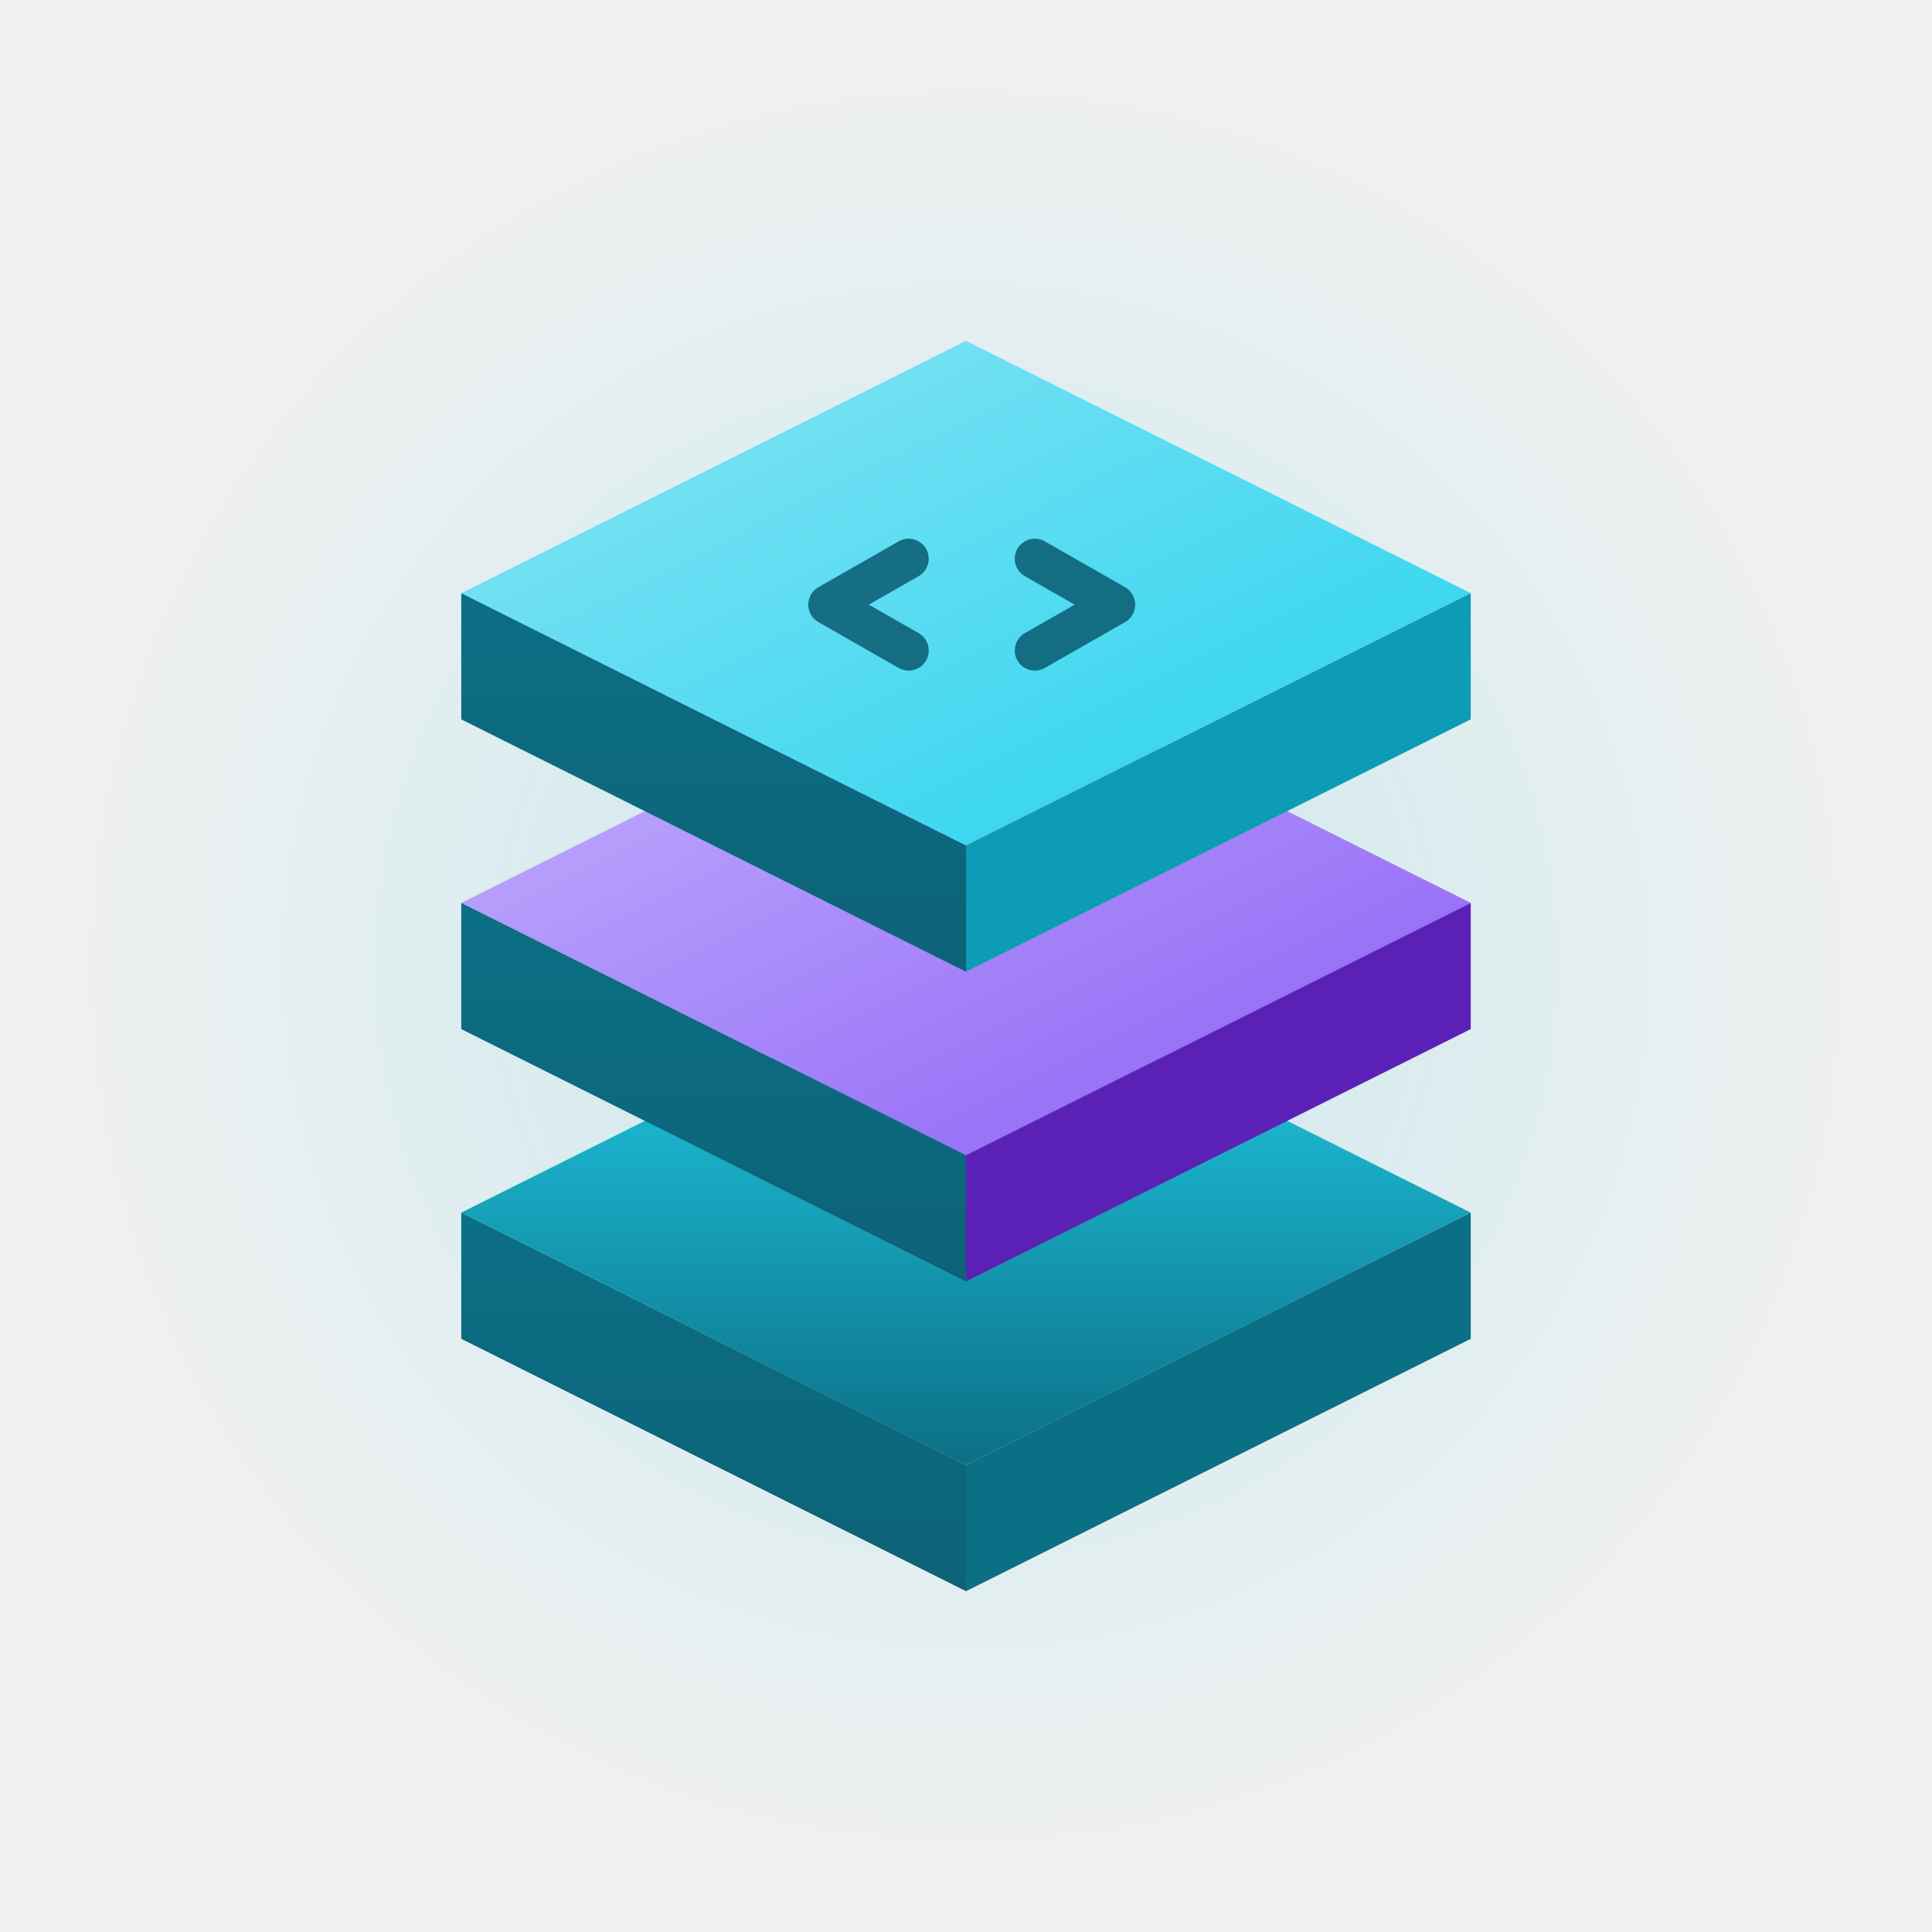
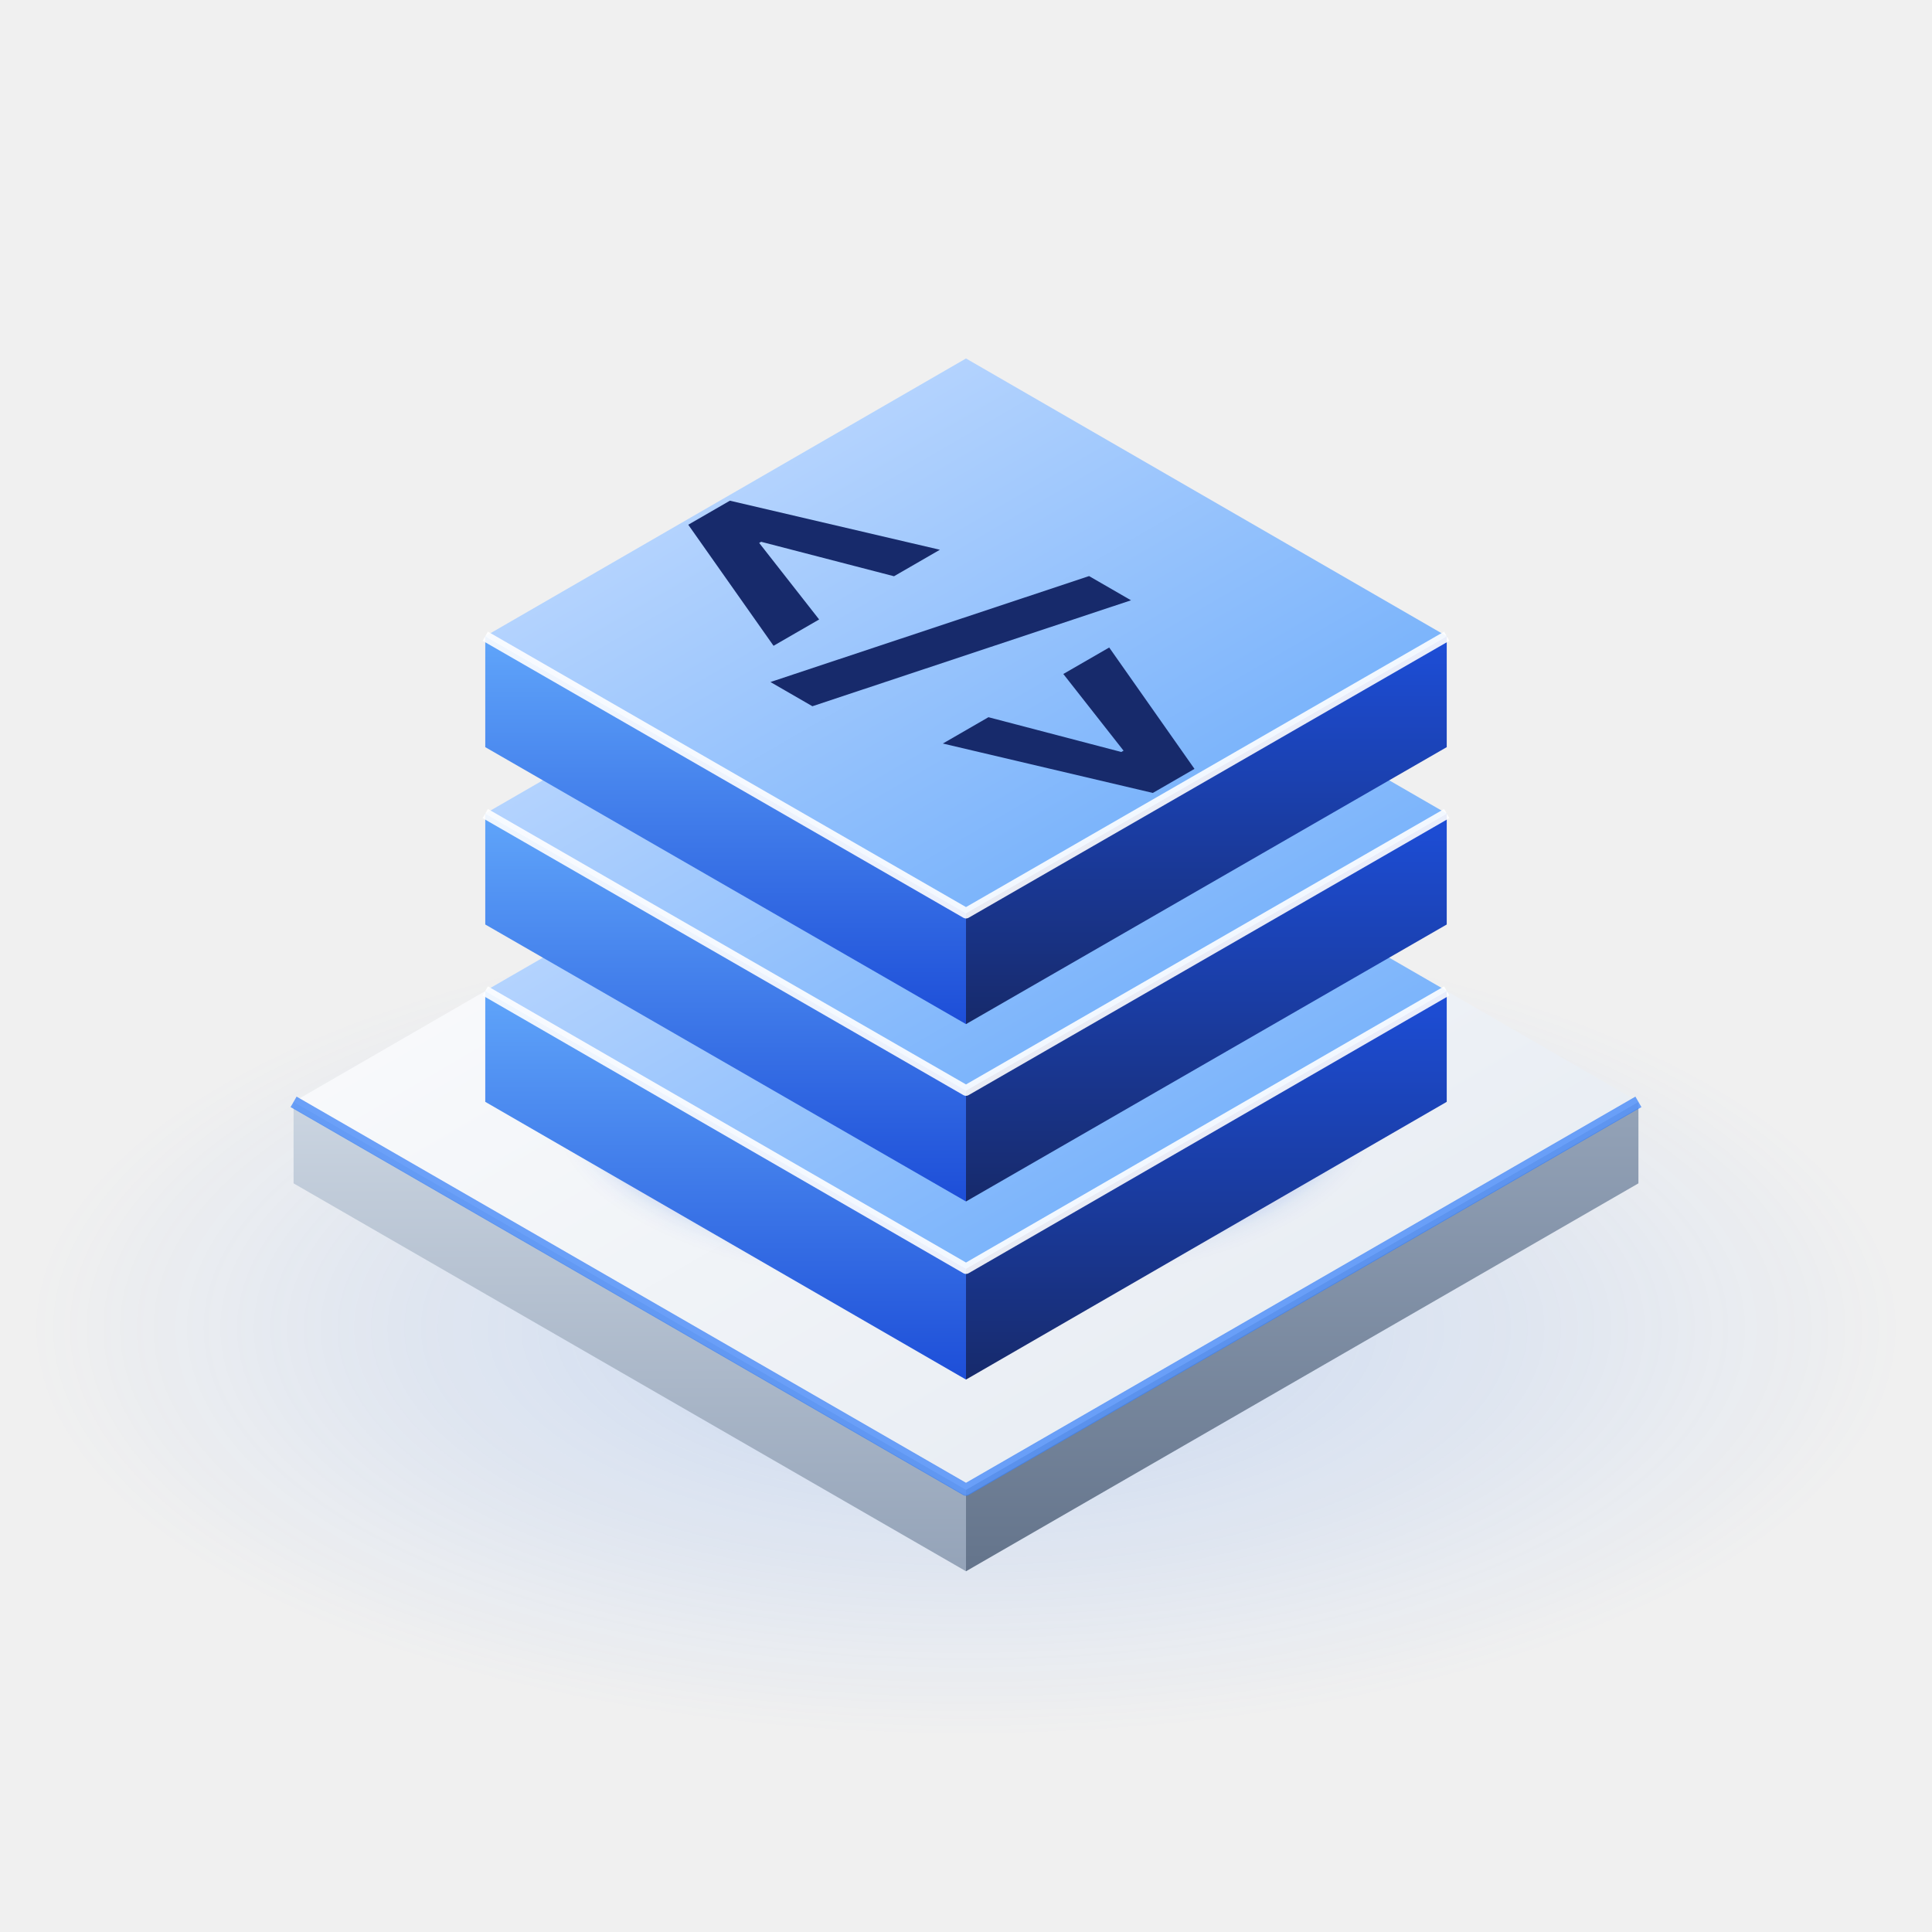
<svg xmlns="http://www.w3.org/2000/svg" viewBox="0 0 256 256" width="256" height="256" fill="none">
  <defs>
-     <linearGradient id="fs-top" x1="0" y1="0" x2="1" y2="1">
-       <stop offset="0" stop-color="#8ce4f5" />
-       <stop offset="1" stop-color="#22d3ee" />
+     <linearGradient id="full-top" x1="0" y1="0" x2="1" y2="1">
+       <stop offset="0" stop-color="#cfe2ff" stop-opacity="1" />
+       <stop offset="1" stop-color="#60a5fa" stop-opacity="1" />
    </linearGradient>
-     <linearGradient id="fs-face" x1="0" y1="0" x2="0" y2="1">
-       <stop offset="0" stop-color="#22d3ee" />
-       <stop offset="1" stop-color="#0b6f85" />
+     <linearGradient id="full-left" x1="0" y1="0" x2="0" y2="1">
+       <stop offset="0" stop-color="#60a5fa" stop-opacity="1" />
+       <stop offset="1" stop-color="#1d4ed8" stop-opacity="1" />
    </linearGradient>
-     <linearGradient id="fs-side" x1="0" y1="0" x2="0" y2="1">
-       <stop offset="0" stop-color="#0b6f85" />
-       <stop offset="1" stop-color="#0d6277" />
+     <linearGradient id="full-right" x1="0" y1="0" x2="0" y2="1">
+       <stop offset="0" stop-color="#1d4ed8" stop-opacity="1" />
+       <stop offset="1" stop-color="#172a6b" stop-opacity="1" />
    </linearGradient>
-     <linearGradient id="fs-vio" x1="0" y1="0" x2="1" y2="1">
-       <stop offset="0" stop-color="#c4b5fd" />
-       <stop offset="1" stop-color="#8b5cf6" />
+     <linearGradient id="full-spec" x1="0" y1="0" x2="1" y2="1">
+       <stop offset="0" stop-color="#ffffff" stop-opacity="0.55" />
+       <stop offset="1" stop-color="#ffffff" stop-opacity="0" />
    </linearGradient>
-     <radialGradient id="fs-glow" cx="0.5" cy="0.5" r="0.5">
-       <stop offset="0" stop-color="#0891b2" stop-opacity="0.18" />
-       <stop offset="0.6" stop-color="#22d3ee" stop-opacity="0.08" />
-       <stop offset="1" stop-color="#22d3ee" stop-opacity="0" />
+     <linearGradient id="full-ptop" x1="0" y1="0" x2="1" y2="1">
+       <stop offset="0" stop-color="#ffffff" stop-opacity="1" />
+       <stop offset="1" stop-color="#e2e8f0" stop-opacity="1" />
+     </linearGradient>
+     <linearGradient id="full-pleft" x1="0" y1="0" x2="0" y2="1">
+       <stop offset="0" stop-color="#cbd5e1" stop-opacity="1" />
+       <stop offset="1" stop-color="#94a3b8" stop-opacity="1" />
+     </linearGradient>
+     <linearGradient id="full-pright" x1="0" y1="0" x2="0" y2="1">
+       <stop offset="0" stop-color="#94a3b8" stop-opacity="1" />
+       <stop offset="1" stop-color="#64748b" stop-opacity="1" />
+     </linearGradient>
+     <radialGradient id="full-halo" cx=".5" cy=".5" r=".5">
+       <stop offset="0" stop-color="#3b82f6" stop-opacity="0.22" />
+       <stop offset="1" stop-color="#3b82f6" stop-opacity="0" />
    </radialGradient>
+     <radialGradient id="full-orb" cx=".35" cy=".3" r=".75">
+       <stop offset="0" stop-color="#ffffff" />
+       <stop offset=".35" stop-color="#cfe2ff" />
+       <stop offset=".75" stop-color="#60a5fa" />
+       <stop offset="1" stop-color="#1d4ed8" />
+     </radialGradient>
+     <filter id="full-blur" x="-50%" y="-50%" width="200%" height="200%">
+       <feGaussianBlur stdDeviation="6" />
+     </filter>
+     <filter id="full-soft" x="-50%" y="-50%" width="200%" height="200%">
+       <feGaussianBlur stdDeviation="2.2" />
+     </filter>
  </defs>
-   <circle cx="128" cy="128" r="118" fill="url(#fs-glow)" />
-   <g transform="translate(128,128) scale(0.76) translate(-128.0,-149.0)">
-     <polygon points="128.0,148.0 216.0,192.0 128.0,236.0 40.0,192.0" fill="url(#fs-face)" />
-     <polygon points="40.0,192.0 128.0,236.0 128.0,258.0 40.0,214.0" fill="url(#fs-side)" />
-     <polygon points="216.0,192.0 128.0,236.0 128.0,258.0 216.0,214.0" fill="#0b6f85" />
-     <polygon points="128.0,94.0 216.0,138.0 128.0,182.0 40.0,138.0" fill="url(#fs-vio)" />
-     <polygon points="40.0,138.0 128.0,182.0 128.0,204.0 40.0,160.0" fill="url(#fs-side)" />
-     <polygon points="216.0,138.0 128.0,182.0 128.0,204.0 216.0,160.0" fill="#5b21b6" />
-     <polygon points="128.0,40.0 216.0,84.0 128.0,128.0 40.0,84.0" fill="url(#fs-top)" />
-     <polygon points="40.0,84.0 128.0,128.0 128.0,150.0 40.0,106.0" fill="url(#fs-side)" />
-     <polygon points="216.0,84.0 128.0,128.0 128.0,150.0 216.0,106.0" fill="#0e9bb5" />
-     <g stroke="#0d6277" stroke-width="7" stroke-linecap="round" stroke-linejoin="round" opacity="0.9" fill="none">
-       <path d="M118 78l-14 8 14 8" />
-       <path d="M140 78l14 8-14 8" />
-     </g>
-   </g>
+   <ellipse cx="128" cy="176.0" rx="124" ry="54" fill="url(#full-halo)" />
+   <polygon points="38.9,156.8 128.0,208.2 128.0,197.4 38.9,146.0" fill="url(#full-pleft)" />
+   <polygon points="217.1,156.8 128.0,208.2 128.0,197.4 217.1,146.0" fill="url(#full-pright)" />
+   <polygon points="128.0,94.5 217.1,146.0 128.0,197.4 38.9,146.0" fill="url(#full-ptop)" />
+   <polyline points="38.9,146.0 128.0,197.4 217.1,146.0" fill="none" stroke="#ffffff" stroke-opacity="0.5" stroke-width="1.4" stroke-linejoin="round" />
+   <polyline points="38.9,146.0 128.0,197.4 217.1,146.0" fill="none" stroke="#3b82f6" stroke-width="1.6" stroke-opacity=".75" stroke-linejoin="round" />
+   <ellipse cx="128.0" cy="146.0" rx="50" ry="20" fill="#1d4ed8" opacity="0.45" filter="url(#full-soft)" />
+   <polygon points="64.3,146.0 128.0,182.8 128.0,168.1 64.3,131.3" fill="url(#full-left)" />
+   <polygon points="191.7,146.0 128.0,182.8 128.0,168.1 191.7,131.3" fill="url(#full-right)" />
+   <polygon points="128.0,94.5 191.7,131.3 128.0,168.1 64.3,131.3" fill="url(#full-top)" />
+   <polyline points="64.3,131.3 128.0,168.1 191.7,131.3" fill="none" stroke="#ffffff" stroke-opacity="0.9" stroke-width="1.4" stroke-linejoin="round" />
+   <polygon points="64.3,122.5 128.0,159.2 128.0,144.5 64.3,107.8" fill="url(#full-left)" />
+   <polygon points="191.7,122.5 128.0,159.2 128.0,144.5 191.7,107.8" fill="url(#full-right)" />
+   <polygon points="128.0,71.0 191.7,107.8 128.0,144.5 64.3,107.8" fill="url(#full-top)" />
+   <polyline points="64.3,107.8 128.0,144.5 191.7,107.8" fill="none" stroke="#ffffff" stroke-opacity="0.9" stroke-width="1.4" stroke-linejoin="round" />
+   <polygon points="64.3,99.0 128.0,135.7 128.0,121.0 64.3,84.3" fill="url(#full-left)" />
+   <polygon points="191.7,99.0 128.0,135.7 128.0,121.0 191.7,84.3" fill="url(#full-right)" />
+   <polygon points="128.0,47.5 191.7,84.3 128.0,121.0 64.3,84.3" fill="url(#full-top)" />
+   <polyline points="64.3,84.3 128.0,121.0 191.7,84.3" fill="none" stroke="#ffffff" stroke-opacity="0.9" stroke-width="1.4" stroke-linejoin="round" />
+   <text transform="matrix(2.387,1.378,-2.387,1.378,128.0,83.8)" font-family="Geist, Inter, Arial, sans-serif" font-size="16" font-weight="800" text-anchor="middle" dominant-baseline="middle" fill="#172a6b">&lt;/&gt;</text>
</svg>
